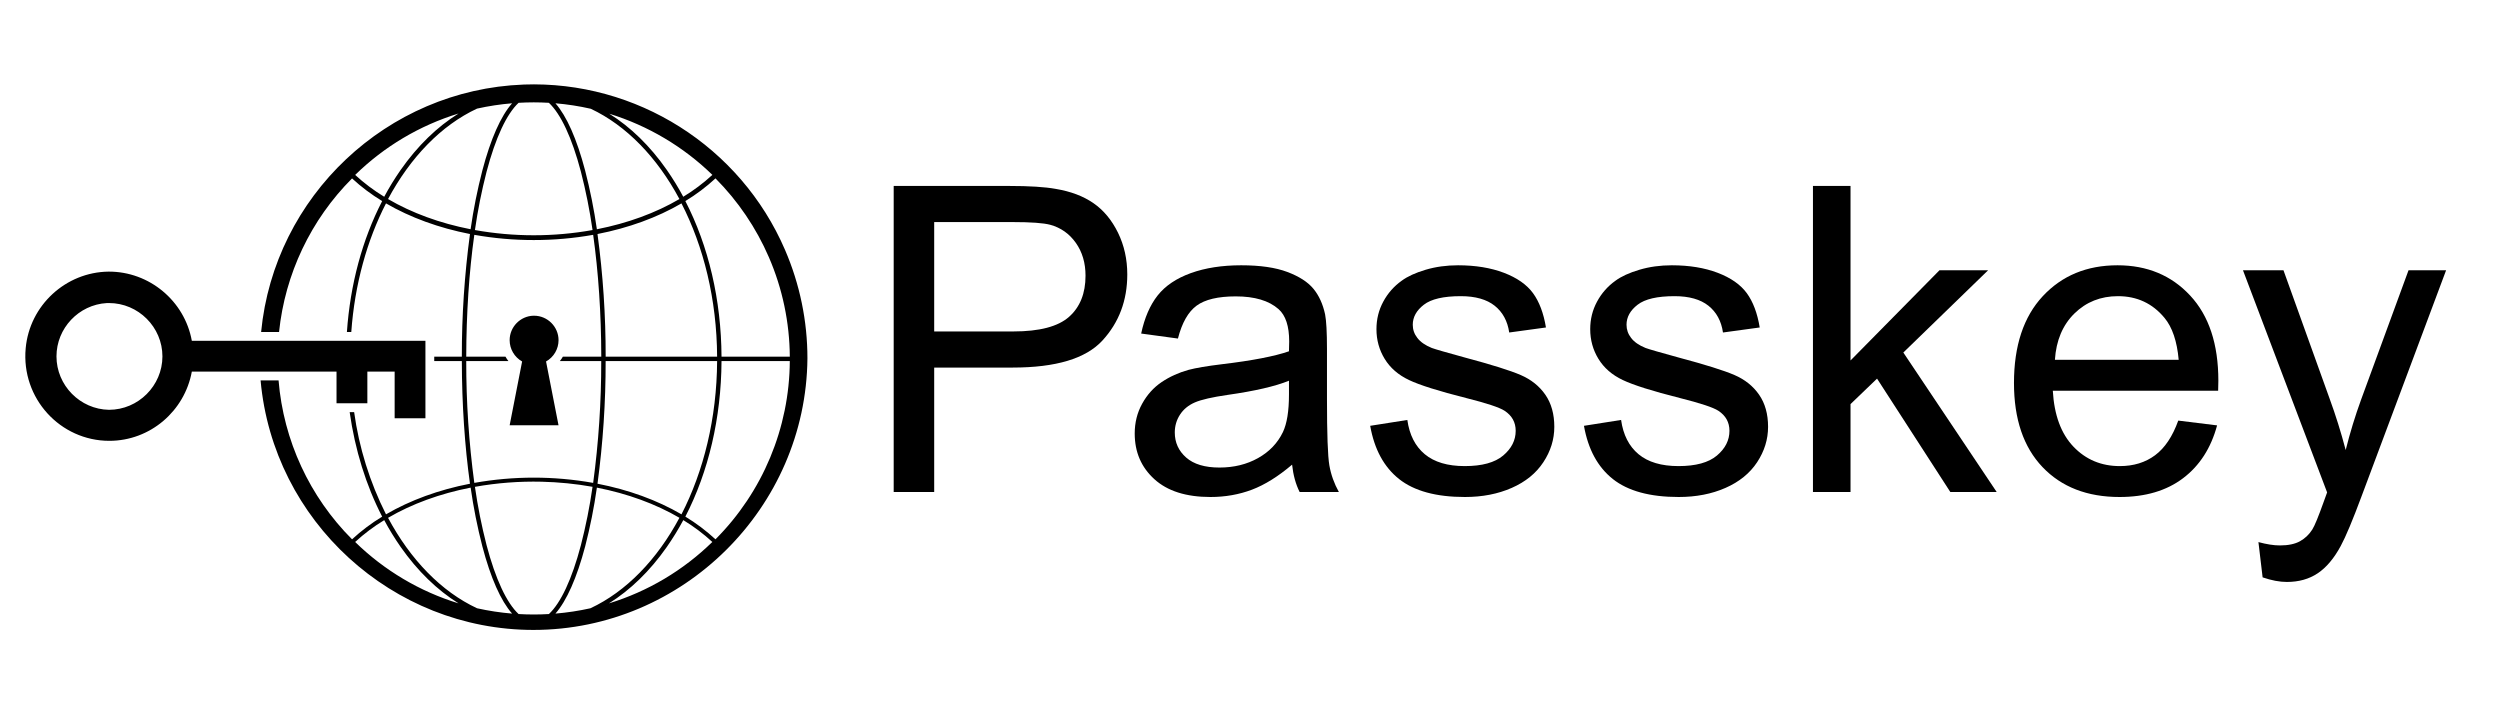
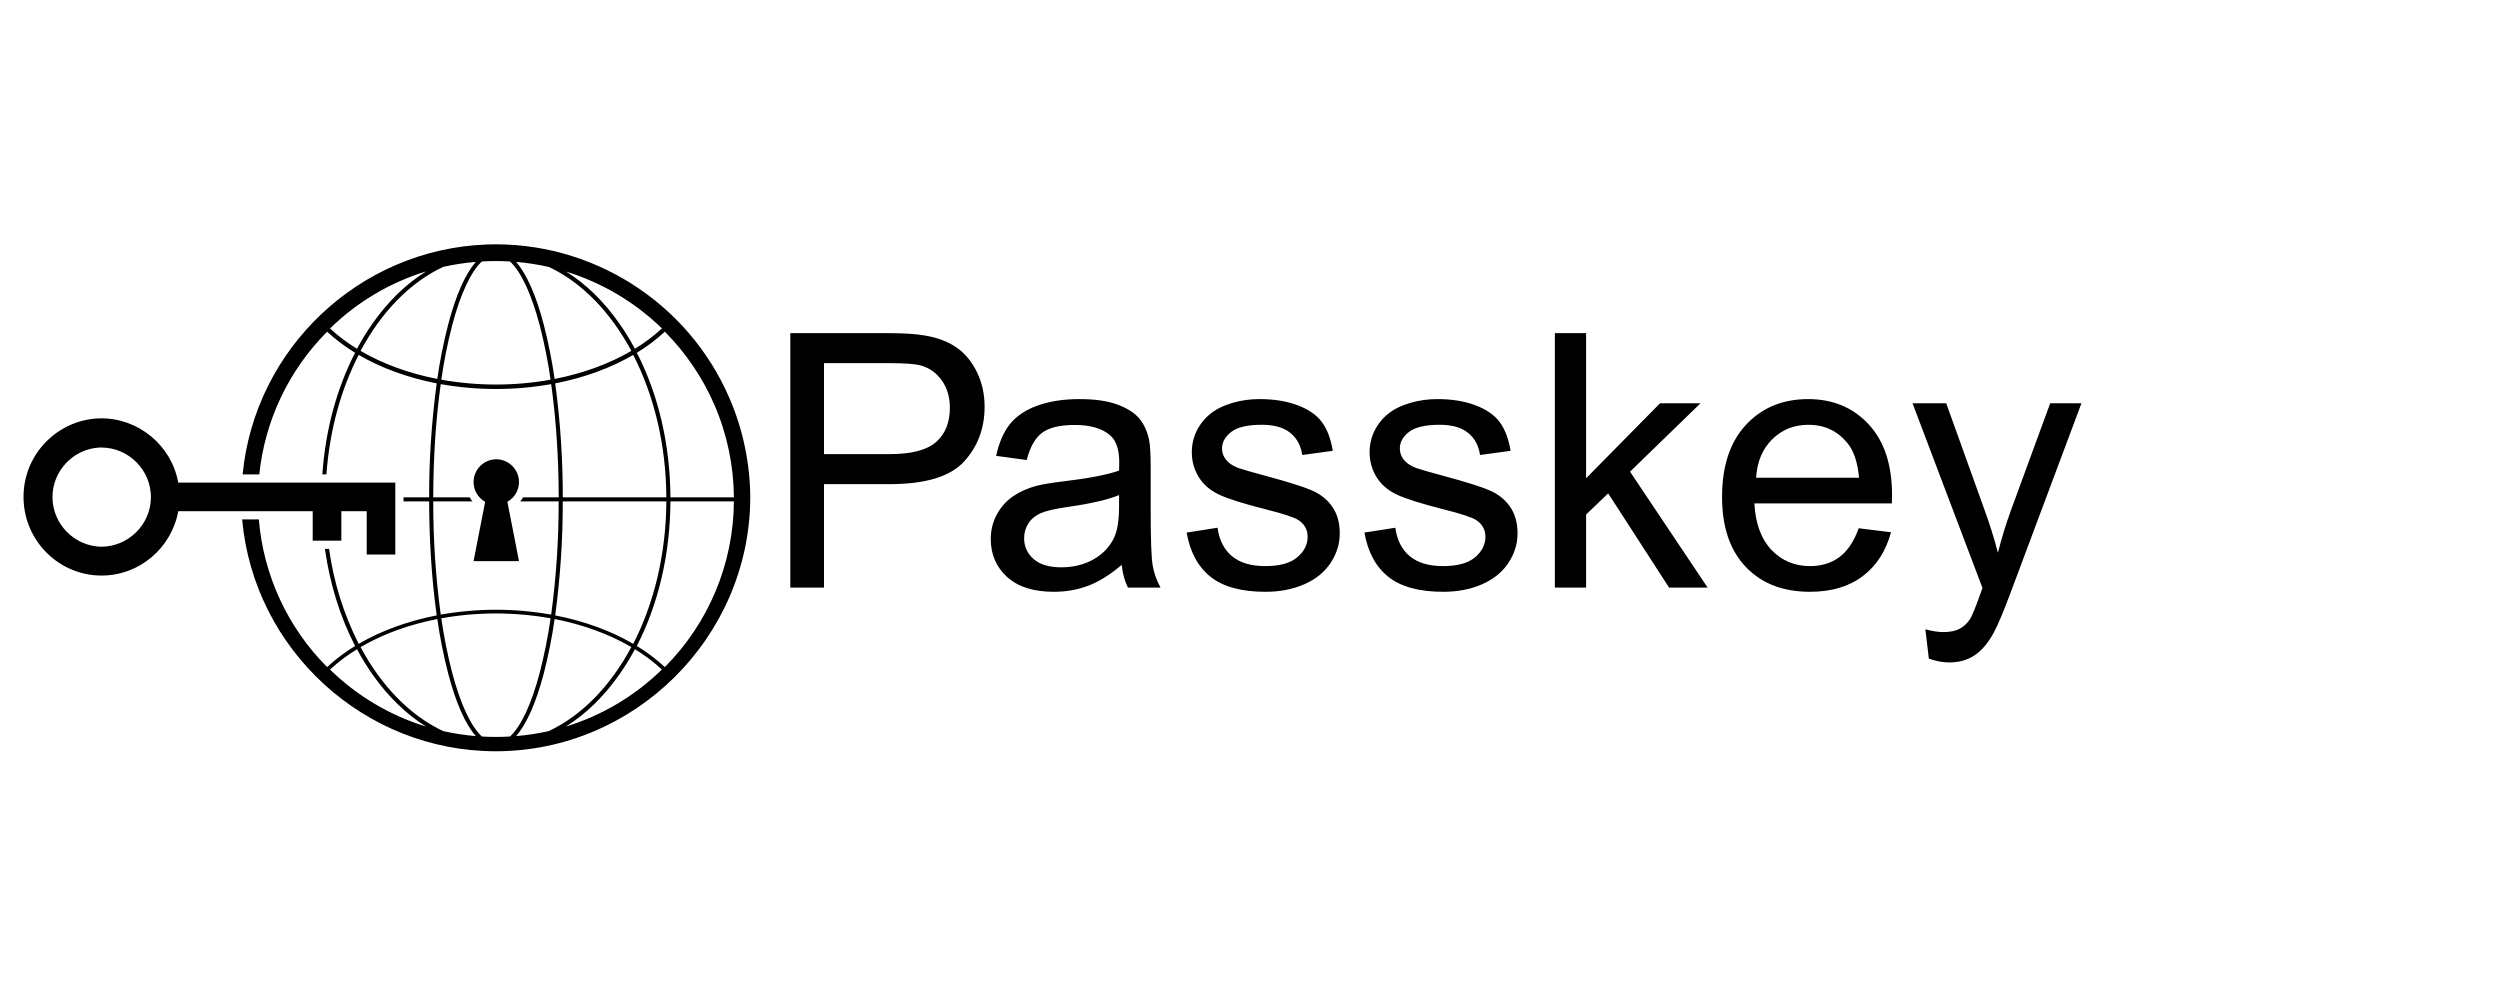
- <svg xmlns="http://www.w3.org/2000/svg" clip-rule="evenodd" fill-rule="evenodd" stroke-linejoin="round" stroke-miterlimit="2" viewBox="0 0 105 30" width="113">
+ <svg xmlns="http://www.w3.org/2000/svg" clip-rule="evenodd" fill-rule="evenodd" stroke-linejoin="round" stroke-miterlimit="2" viewBox="0 0 113 45" width="113">
  <g fill-rule="nonzero">
-     <path d="M21.987,3.552c-5.731,0.216 -10.468,4.685 -11.02,10.392l0.753,0c0.252,-2.437 1.335,-4.716 3.066,-6.45c0.389,0.358 0.813,0.677 1.265,0.951c-0.833,1.611 -1.342,3.498 -1.481,5.499l0.184,0c0.144,-2.007 0.664,-3.858 1.458,-5.402c1.02,0.594 2.222,1.032 3.527,1.287c-0.23,1.707 -0.345,3.427 -0.342,5.15l-1.159,0l-0,0.185l1.159,-0c0.004,1.826 0.123,3.582 0.342,5.152c-1.305,0.253 -2.507,0.692 -3.527,1.286c-0.68,-1.348 -1.132,-2.799 -1.338,-4.293l-0.188,-0c0.225,1.587 0.687,3.079 1.365,4.39c-0.452,0.274 -0.876,0.593 -1.265,0.952c-1.785,-1.789 -2.88,-4.154 -3.086,-6.673l-0.755,0c0.53,5.902 5.535,10.479 11.46,10.479c6.273,0 11.45,-5.13 11.507,-11.403c0.001,-1.568 -0.32,-3.122 -0.942,-4.561c-1.875,-4.349 -6.252,-7.115 -10.983,-6.942l-0,0.001Zm0.431,0.747c0.212,0 0.424,0.007 0.635,0.019c0.499,0.466 0.969,1.465 1.345,2.894c0.208,0.807 0.371,1.624 0.489,2.45c-0.814,0.146 -1.641,0.219 -2.469,0.219c-0.828,-0 -1.655,-0.073 -2.471,-0.219c0.118,-0.826 0.281,-1.643 0.489,-2.45c0.376,-1.43 0.846,-2.43 1.345,-2.894c0.212,-0.012 0.425,-0.019 0.637,-0.019Zm-0.91,0.039c-0.473,0.536 -0.901,1.496 -1.25,2.826c-0.209,0.812 -0.374,1.634 -0.493,2.464c-1.285,-0.251 -2.466,-0.682 -3.467,-1.268c0.939,-1.756 2.238,-3.099 3.737,-3.798c0.484,-0.108 0.977,-0.183 1.473,-0.224Zm1.82,-0c0.5,0.042 0.995,0.119 1.484,0.23c1.494,0.702 2.788,2.042 3.724,3.792c-0.999,0.586 -2.182,1.017 -3.467,1.269c-0.119,-0.829 -0.283,-1.652 -0.493,-2.464c-0.349,-1.33 -0.777,-2.29 -1.248,-2.827Zm-4.068,0.429c-0.896,0.557 -1.72,1.354 -2.431,2.368c-0.253,0.363 -0.484,0.739 -0.692,1.129c-0.435,-0.265 -0.845,-0.572 -1.22,-0.917c1.221,-1.195 2.71,-2.079 4.343,-2.58Zm6.329,0.009c1.626,0.502 3.111,1.382 4.331,2.569c-0.377,0.346 -0.786,0.654 -1.223,0.919c-0.208,-0.39 -0.439,-0.766 -0.692,-1.129c-0.706,-1.01 -1.526,-1.804 -2.416,-2.359Zm4.462,2.716c0.947,0.954 1.708,2.077 2.242,3.311c0.571,1.318 0.869,2.739 0.879,4.176l-2.868,0c-0.013,-2.381 -0.545,-4.648 -1.519,-6.534c0.453,-0.275 0.877,-0.594 1.266,-0.953Zm-1.429,1.05c0.929,1.807 1.484,4.031 1.497,6.437l-4.681,0c0.002,-1.723 -0.112,-3.443 -0.343,-5.15c1.306,-0.255 2.509,-0.693 3.527,-1.287Zm-8.701,1.321c0.824,0.146 1.659,0.22 2.497,0.219c0.836,0.001 1.671,-0.073 2.495,-0.219c0.219,1.558 0.337,3.303 0.341,5.116l-1.613,0c-0.037,0.065 -0.079,0.127 -0.127,0.185l1.738,-0c0.003,1.712 -0.111,3.422 -0.339,5.117c-1.651,-0.294 -3.341,-0.294 -4.992,0c-0.228,-1.695 -0.342,-3.406 -0.339,-5.117l1.771,-0c-0.047,-0.058 -0.088,-0.12 -0.123,-0.185l-1.648,0c0.004,-1.813 0.12,-3.558 0.339,-5.116Zm-15.356,1.545c-1.806,0.019 -3.322,1.418 -3.486,3.217c-0.195,2.109 1.456,3.89 3.512,3.89c1.724,-0 3.164,-1.256 3.466,-2.908l6.077,0l0,1.331l1.295,-0l0,-1.331l1.146,0l-0,1.959l1.293,0l0,-3.252l-9.811,-0c-0.305,-1.679 -1.786,-2.911 -3.492,-2.906Zm-0.08,1.321c0.032,-0.001 0.062,-0.001 0.093,-0.001c1.231,-0 2.244,1.011 2.244,2.242c-0.002,1.23 -1.013,2.24 -2.244,2.242c-1.216,-0.021 -2.206,-1.027 -2.206,-2.244c-0,-1.181 0.933,-2.171 2.113,-2.239Zm17.916,0.531c-0.551,0.017 -0.996,0.474 -0.996,1.027c-0,0.371 0.201,0.714 0.524,0.895l-0.524,2.68l2.053,-0l-0.524,-2.68c0.324,-0.181 0.525,-0.524 0.525,-0.895c0,-0.564 -0.464,-1.027 -1.026,-1.027l-0.032,0Zm3.036,1.904l4.682,-0c-0.013,2.406 -0.568,4.632 -1.497,6.438c-1.018,-0.594 -2.221,-1.033 -3.527,-1.286c0.23,-1.708 0.345,-3.429 0.342,-5.152Zm4.867,-0l2.868,-0c-0.017,2.809 -1.139,5.499 -3.122,7.487c-0.389,-0.359 -0.813,-0.678 -1.265,-0.953c0.974,-1.886 1.506,-4.151 1.519,-6.534Zm-7.555,5.068c0.717,0.017 1.432,0.088 2.138,0.214c-0.118,0.825 -0.281,1.644 -0.489,2.451c-0.376,1.43 -0.846,2.428 -1.344,2.893c-0.424,0.025 -0.848,0.025 -1.273,0c-0.499,-0.465 -0.969,-1.464 -1.345,-2.893c-0.208,-0.807 -0.371,-1.625 -0.489,-2.45c0.926,-0.166 1.864,-0.237 2.803,-0.215l-0.001,0Zm2.32,0.248c1.287,0.252 2.468,0.684 3.467,1.267c-0.939,1.758 -2.238,3.1 -3.737,3.8c-0.484,0.108 -0.976,0.183 -1.471,0.224c0.471,-0.538 0.899,-1.497 1.25,-2.826c0.209,-0.812 0.373,-1.634 0.491,-2.464l-0,-0.001Zm-5.302,-0c0.117,0.829 0.282,1.652 0.491,2.464c0.349,1.331 0.777,2.291 1.25,2.827c-0.496,-0.041 -0.987,-0.116 -1.472,-0.224c-1.5,-0.7 -2.799,-2.042 -3.738,-3.798c1,-0.586 2.182,-1.017 3.469,-1.269Zm-3.63,1.365c0.208,0.39 0.439,0.766 0.692,1.129c0.712,1.014 1.535,1.81 2.431,2.368c-1.633,-0.501 -3.123,-1.386 -4.344,-2.579c0.376,-0.345 0.784,-0.652 1.221,-0.917l-0,-0.001Zm12.562,-0c0.435,0.265 0.844,0.572 1.219,0.917c-1.221,1.194 -2.71,2.079 -4.343,2.58c0.895,-0.558 1.719,-1.354 2.43,-2.368c0.253,-0.363 0.484,-0.739 0.694,-1.129Z" />
-     <g>
-       <path d="M37.535,20.663l-0,-12.853l4.848,-0c0.854,-0 1.505,0.041 1.955,0.123c0.632,0.105 1.161,0.305 1.587,0.6c0.427,0.295 0.77,0.709 1.031,1.241c0.26,0.532 0.39,1.116 0.39,1.753c-0,1.093 -0.348,2.018 -1.044,2.775c-0.695,0.757 -1.952,1.136 -3.77,1.136l-3.296,-0l-0,5.225l-1.701,0Zm1.701,-6.742l3.323,-0c1.098,-0 1.879,-0.205 2.341,-0.614c0.461,-0.409 0.692,-0.985 0.692,-1.727c0,-0.538 -0.136,-0.998 -0.408,-1.381c-0.271,-0.383 -0.629,-0.636 -1.074,-0.758c-0.286,-0.076 -0.815,-0.114 -1.587,-0.114l-3.287,-0l-0,4.594Z" />
-       <path d="M54.268,19.515c-0.584,0.497 -1.147,0.847 -1.687,1.052c-0.541,0.204 -1.121,0.307 -1.741,0.307c-1.023,-0 -1.809,-0.25 -2.358,-0.75c-0.55,-0.5 -0.824,-1.138 -0.824,-1.916c-0,-0.456 0.103,-0.872 0.311,-1.249c0.207,-0.377 0.479,-0.68 0.815,-0.908c0.336,-0.227 0.715,-0.4 1.136,-0.517c0.309,-0.082 0.777,-0.161 1.403,-0.237c1.274,-0.152 2.212,-0.333 2.814,-0.543c0.006,-0.216 0.009,-0.354 0.009,-0.412c-0,-0.643 -0.149,-1.096 -0.447,-1.359c-0.404,-0.357 -1.003,-0.535 -1.798,-0.535c-0.742,-0 -1.29,0.13 -1.644,0.39c-0.353,0.26 -0.615,0.721 -0.784,1.381l-1.544,-0.21c0.141,-0.661 0.372,-1.194 0.693,-1.601c0.322,-0.406 0.786,-0.718 1.394,-0.938c0.608,-0.219 1.312,-0.328 2.113,-0.328c0.795,-0 1.441,0.093 1.938,0.28c0.497,0.187 0.862,0.422 1.096,0.706c0.234,0.283 0.397,0.641 0.491,1.074c0.052,0.269 0.079,0.754 0.079,1.455l-0,2.105c-0,1.467 0.033,2.395 0.1,2.783c0.068,0.389 0.201,0.762 0.399,1.118l-1.648,0c-0.164,-0.327 -0.269,-0.71 -0.316,-1.148Zm-0.131,-3.525c-0.573,0.234 -1.432,0.433 -2.578,0.596c-0.649,0.094 -1.107,0.199 -1.376,0.316c-0.269,0.117 -0.477,0.288 -0.623,0.513c-0.146,0.225 -0.219,0.475 -0.219,0.75c-0,0.42 0.159,0.771 0.478,1.052c0.318,0.28 0.785,0.42 1.398,0.42c0.608,0 1.149,-0.133 1.622,-0.398c0.474,-0.266 0.822,-0.63 1.044,-1.092c0.169,-0.357 0.254,-0.883 0.254,-1.578l-0,-0.579Z" />
-       <path d="M57.548,17.884l1.56,-0.246c0.088,0.626 0.332,1.105 0.732,1.438c0.401,0.334 0.96,0.5 1.679,0.5c0.725,0 1.263,-0.147 1.614,-0.443c0.35,-0.295 0.526,-0.641 0.526,-1.039c-0,-0.356 -0.155,-0.637 -0.465,-0.841c-0.216,-0.141 -0.754,-0.319 -1.613,-0.535c-1.158,-0.292 -1.96,-0.545 -2.407,-0.759c-0.447,-0.213 -0.786,-0.508 -1.017,-0.885c-0.231,-0.377 -0.346,-0.794 -0.346,-1.25c-0,-0.415 0.095,-0.799 0.285,-1.152c0.19,-0.354 0.448,-0.648 0.776,-0.882c0.245,-0.181 0.58,-0.334 1.003,-0.46c0.424,-0.126 0.879,-0.188 1.364,-0.188c0.73,-0 1.372,0.105 1.924,0.315c0.553,0.211 0.96,0.496 1.223,0.855c0.263,0.36 0.445,0.84 0.544,1.442l-1.543,0.211c-0.07,-0.48 -0.273,-0.854 -0.609,-1.123c-0.337,-0.268 -0.811,-0.403 -1.425,-0.403c-0.725,0 -1.242,0.12 -1.552,0.36c-0.31,0.239 -0.465,0.52 -0.465,0.841c0,0.205 0.064,0.389 0.193,0.553c0.129,0.169 0.33,0.31 0.605,0.421c0.158,0.058 0.623,0.192 1.394,0.403c1.117,0.298 1.895,0.542 2.337,0.732c0.441,0.19 0.787,0.466 1.039,0.829c0.251,0.362 0.377,0.812 0.377,1.35c-0,0.526 -0.154,1.021 -0.461,1.486c-0.306,0.465 -0.749,0.824 -1.328,1.078c-0.579,0.255 -1.233,0.382 -1.964,0.382c-1.21,-0 -2.132,-0.252 -2.766,-0.754c-0.634,-0.503 -1.039,-1.248 -1.214,-2.236Z" />
-       <path d="M66.526,17.884l1.56,-0.246c0.088,0.626 0.332,1.105 0.732,1.438c0.401,0.334 0.961,0.5 1.68,0.5c0.724,0 1.262,-0.147 1.613,-0.443c0.35,-0.295 0.526,-0.641 0.526,-1.039c-0,-0.356 -0.155,-0.637 -0.465,-0.841c-0.216,-0.141 -0.754,-0.319 -1.613,-0.535c-1.157,-0.292 -1.96,-0.545 -2.407,-0.759c-0.447,-0.213 -0.786,-0.508 -1.017,-0.885c-0.231,-0.377 -0.346,-0.794 -0.346,-1.25c-0,-0.415 0.095,-0.799 0.285,-1.152c0.19,-0.354 0.448,-0.648 0.776,-0.882c0.245,-0.181 0.58,-0.334 1.004,-0.46c0.423,-0.126 0.878,-0.188 1.363,-0.188c0.731,-0 1.372,0.105 1.924,0.315c0.553,0.211 0.961,0.496 1.224,0.855c0.263,0.36 0.444,0.84 0.543,1.442l-1.543,0.211c-0.07,-0.48 -0.273,-0.854 -0.609,-1.123c-0.336,-0.268 -0.811,-0.403 -1.425,-0.403c-0.725,0 -1.242,0.12 -1.552,0.36c-0.31,0.239 -0.465,0.52 -0.465,0.841c0,0.205 0.065,0.389 0.193,0.553c0.129,0.169 0.33,0.31 0.605,0.421c0.158,0.058 0.623,0.192 1.394,0.403c1.117,0.298 1.896,0.542 2.337,0.732c0.441,0.19 0.788,0.466 1.039,0.829c0.251,0.362 0.377,0.812 0.377,1.35c-0,0.526 -0.154,1.021 -0.46,1.486c-0.307,0.465 -0.75,0.824 -1.329,1.078c-0.578,0.255 -1.233,0.382 -1.964,0.382c-1.21,-0 -2.132,-0.252 -2.766,-0.754c-0.634,-0.503 -1.039,-1.248 -1.214,-2.236Z" />
-       <path d="M76.144,20.663l-0,-12.853l1.578,-0l0,7.33l3.735,-3.788l2.043,-0l-3.56,3.454l3.92,5.857l-1.947,0l-3.077,-4.761l-1.114,1.07l0,3.691l-1.578,0Z" />
-       <path d="M91.487,17.665l1.631,0.201c-0.257,0.953 -0.733,1.693 -1.429,2.219c-0.695,0.526 -1.584,0.789 -2.665,0.789c-1.362,-0 -2.442,-0.42 -3.24,-1.258c-0.798,-0.839 -1.197,-2.016 -1.197,-3.529c0,-1.567 0.404,-2.783 1.21,-3.648c0.807,-0.865 1.853,-1.297 3.139,-1.297c1.245,-0 2.262,0.423 3.051,1.271c0.789,0.847 1.184,2.04 1.184,3.577c-0,0.094 -0.003,0.234 -0.009,0.421l-6.944,-0c0.058,1.023 0.348,1.806 0.868,2.35c0.52,0.543 1.169,0.815 1.946,0.815c0.579,0 1.073,-0.152 1.482,-0.456c0.409,-0.304 0.734,-0.789 0.973,-1.455Zm-5.181,-2.552l5.199,0c-0.07,-0.783 -0.269,-1.37 -0.596,-1.762c-0.503,-0.608 -1.155,-0.912 -1.955,-0.912c-0.725,0 -1.335,0.243 -1.829,0.728c-0.493,0.485 -0.767,1.134 -0.819,1.946Z" />
-       <path d="M95.03,24.249l-0.176,-1.481c0.345,0.093 0.646,0.14 0.903,0.14c0.351,-0 0.632,-0.059 0.842,-0.176c0.21,-0.116 0.383,-0.28 0.517,-0.491c0.1,-0.157 0.26,-0.549 0.483,-1.174c0.029,-0.088 0.076,-0.217 0.14,-0.386l-3.534,-9.329l1.701,-0l1.938,5.392c0.251,0.684 0.476,1.403 0.675,2.157c0.181,-0.725 0.398,-1.432 0.649,-2.122l1.99,-5.427l1.578,-0l-3.542,9.469c-0.38,1.023 -0.675,1.727 -0.885,2.113c-0.281,0.52 -0.602,0.902 -0.965,1.144c-0.362,0.243 -0.795,0.364 -1.297,0.364c-0.304,0 -0.643,-0.064 -1.017,-0.193Z" />
-     </g>
+     <path d="M21.987 11.052c-5.731.216-10.468 4.685-11.02 10.392h.753a10.689 10.689 0 0 1 3.066-6.45c.389.358.813.677 1.265.951-.833 1.611-1.342 3.498-1.481 5.499h.184c.144-2.007.664-3.858 1.458-5.402 1.02.594 2.222 1.032 3.527 1.287-.23 1.707-.345 3.427-.342 5.15h-1.159v.185h1.159c.004 1.826.123 3.582.342 5.152-1.305.253-2.507.692-3.527 1.286a13.682 13.682 0 0 1-1.338-4.293h-.188c.225 1.587.687 3.079 1.365 4.39a7.917 7.917 0 0 0-1.265.952 10.684 10.684 0 0 1-3.086-6.673h-.755c.53 5.902 5.535 10.479 11.46 10.479 6.273 0 11.45-5.13 11.507-11.403.001-1.568-.32-3.122-.942-4.561-1.875-4.349-6.252-7.115-10.983-6.942v.001Zm.431.747c.212 0 .424.007.635.019.499.466.969 1.465 1.345 2.894.208.807.371 1.624.489 2.45-.814.146-1.641.219-2.469.219-.828 0-1.655-.073-2.471-.219.118-.826.281-1.643.489-2.45.376-1.43.846-2.43 1.345-2.894.212-.012.425-.019.637-.019Zm-.91.039c-.473.536-.901 1.496-1.25 2.826-.209.812-.374 1.634-.493 2.464-1.285-.251-2.466-.682-3.467-1.268.939-1.756 2.238-3.099 3.737-3.798.484-.108.977-.183 1.473-.224Zm1.82 0c.5.042.995.119 1.484.23 1.494.702 2.788 2.042 3.724 3.792-.999.586-2.182 1.017-3.467 1.269-.119-.829-.283-1.652-.493-2.464-.349-1.33-.777-2.29-1.248-2.827Zm-4.068.429c-.896.557-1.72 1.354-2.431 2.368-.253.363-.484.739-.692 1.129a7.783 7.783 0 0 1-1.22-.917 10.691 10.691 0 0 1 4.343-2.58Zm6.329.009c1.626.502 3.111 1.382 4.331 2.569a7.758 7.758 0 0 1-1.223.919c-.208-.39-.439-.766-.692-1.129-.706-1.01-1.526-1.804-2.416-2.359Zm4.462 2.716c.947.954 1.708 2.077 2.242 3.311.571 1.318.869 2.739.879 4.176h-2.868c-.013-2.381-.545-4.648-1.519-6.534.453-.275.877-.594 1.266-.953Zm-1.429 1.05c.929 1.807 1.484 4.031 1.497 6.437h-4.681c.002-1.723-.112-3.443-.343-5.15 1.306-.255 2.509-.693 3.527-1.287Zm-8.701 1.321c.824.146 1.659.22 2.497.219.836.001 1.671-.073 2.495-.219.219 1.558.337 3.303.341 5.116h-1.613c-.037.065-.079.127-.127.185h1.738a37.891 37.891 0 0 1-.339 5.117 14.237 14.237 0 0 0-4.992 0 37.902 37.902 0 0 1-.339-5.117h1.771c-.047-.058-.088-.12-.123-.185h-1.648c.004-1.813.12-3.558.339-5.116ZM4.565 18.908c-1.806.019-3.322 1.418-3.486 3.217-.195 2.109 1.456 3.89 3.512 3.89 1.724 0 3.164-1.256 3.466-2.908h6.077v1.331h1.295v-1.331h1.146v1.959h1.293v-3.252H8.057c-.305-1.679-1.786-2.911-3.492-2.906Zm-.08 1.321c.032-.001.062-.001.093-.001 1.231 0 2.244 1.011 2.244 2.242-.002 1.23-1.013 2.24-2.244 2.242-1.216-.021-2.206-1.027-2.206-2.244 0-1.181.933-2.171 2.113-2.239Zm17.916.531c-.551.017-.996.474-.996 1.027 0 .371.201.714.524.895l-.524 2.68h2.053l-.524-2.68c.324-.181.525-.524.525-.895 0-.564-.464-1.027-1.026-1.027h-.032Zm3.036 1.904h4.682c-.013 2.406-.568 4.632-1.497 6.438-1.018-.594-2.221-1.033-3.527-1.286.23-1.708.345-3.429.342-5.152Zm4.867 0h2.868a10.694 10.694 0 0 1-3.122 7.487 7.983 7.983 0 0 0-1.265-.953c.974-1.886 1.506-4.151 1.519-6.534Zm-7.555 5.068c.717.017 1.432.088 2.138.214-.118.825-.281 1.644-.489 2.451-.376 1.43-.846 2.428-1.344 2.893-.424.025-.848.025-1.273 0-.499-.465-.969-1.464-1.345-2.893-.208-.807-.371-1.625-.489-2.45.926-.166 1.864-.237 2.803-.215h-.001Zm2.32.248c1.287.252 2.468.684 3.467 1.267-.939 1.758-2.238 3.1-3.737 3.8-.484.108-.976.183-1.471.224.471-.538.899-1.497 1.25-2.826.209-.812.373-1.634.491-2.464v-.001Zm-5.302 0c.117.829.282 1.652.491 2.464.349 1.331.777 2.291 1.25 2.827-.496-.041-.987-.116-1.472-.224-1.5-.7-2.799-2.042-3.738-3.798 1-.586 2.182-1.017 3.469-1.269Zm-3.63 1.365c.208.39.439.766.692 1.129.712 1.014 1.535 1.81 2.431 2.368a10.714 10.714 0 0 1-4.344-2.579c.376-.345.784-.652 1.221-.917v-.001Zm12.562 0c.435.265.844.572 1.219.917a10.702 10.702 0 0 1-4.343 2.58c.895-.558 1.719-1.354 2.43-2.368.253-.363.484-.739.694-1.129ZM35.722 26.561V15.057h4.34c.764 0 1.347.036 1.75.109.565.095 1.039.274 1.42.538.382.264.69.634.923 1.11.232.476.349 1 .349 1.57 0 .978-.312 1.806-.934 2.484-.623.677-1.748 1.016-3.375 1.016h-2.95v4.677h-1.523Zm1.523-6.035h2.974c.984 0 1.682-.183 2.095-.549.414-.366.62-.882.62-1.546 0-.481-.121-.893-.365-1.236-.243-.343-.563-.569-.961-.679-.256-.068-.73-.102-1.42-.102h-2.943v4.112ZM50.7 25.533c-.523.445-1.027.759-1.511.942-.484.183-1.003.274-1.557.274-.916 0-1.62-.223-2.111-.67-.492-.448-.738-1.019-.738-1.715 0-.408.093-.781.279-1.118.185-.338.429-.609.729-.813.301-.204.64-.358 1.017-.463.277-.073.695-.144 1.255-.212 1.141-.136 1.98-.298 2.519-.486.006-.194.008-.317.008-.369 0-.575-.133-.981-.4-1.216-.361-.32-.897-.479-1.609-.479-.664 0-1.155.116-1.471.349-.317.233-.551.645-.703 1.236l-1.381-.188c.126-.591.332-1.069.62-1.432.288-.364.704-.644 1.248-.84.544-.196 1.174-.294 1.891-.294.712 0 1.29.083 1.735.251.444.167.771.378.98.631.21.254.356.575.44.962.047.24.071.675.071 1.303v1.883c0 1.313.03 2.144.09 2.492.06.347.179.681.357 1h-1.475c-.147-.293-.241-.636-.283-1.028Zm-.118-3.155c-.512.21-1.281.388-2.307.534-.581.084-.991.178-1.232.283-.241.104-.426.257-.557.459-.131.201-.196.425-.196.671 0 .376.142.69.427.941.285.251.703.377 1.252.377.544 0 1.028-.119 1.452-.357.424-.238.735-.564.934-.977.151-.319.227-.79.227-1.413v-.518ZM53.635 24.073l1.397-.219c.078.56.297.989.655 1.287.359.298.859.447 1.503.447.649 0 1.13-.132 1.444-.396.314-.264.471-.574.471-.93 0-.319-.139-.57-.416-.754-.194-.125-.675-.285-1.444-.478-1.036-.262-1.754-.488-2.154-.679-.4-.191-.704-.455-.911-.793-.206-.337-.31-.71-.31-1.118 0-.371.085-.715.255-1.032.171-.316.402-.579.695-.789.22-.162.519-.299.899-.412.379-.112.786-.168 1.22-.168.654 0 1.228.094 1.722.282.495.188.86.444 1.095.765.236.322.398.752.487 1.291l-1.381.189c-.063-.429-.245-.764-.546-1.005-.301-.241-.726-.361-1.275-.361-.649 0-1.112.107-1.389.322-.277.214-.416.465-.416.753 0 .183.057.348.173.495.115.151.295.277.541.376.141.053.557.173 1.248.361.999.267 1.696.486 2.091.656.395.17.705.417.93.741.225.325.338.727.338 1.209 0 .471-.138.914-.412 1.33-.275.416-.671.738-1.189.965-.518.228-1.104.341-1.758.341-1.083 0-1.908-.224-2.476-.674-.568-.45-.93-1.117-1.087-2.002ZM61.671 24.073l1.397-.219c.078.56.297.989.655 1.287.358.298.859.447 1.503.447.649 0 1.13-.132 1.444-.396.314-.264.471-.574.471-.93 0-.319-.139-.57-.416-.754-.194-.125-.675-.285-1.444-.478-1.036-.262-1.754-.488-2.154-.679-.401-.191-.704-.455-.911-.793-.206-.337-.31-.71-.31-1.118 0-.371.085-.715.255-1.032.17-.316.402-.579.695-.789.22-.162.519-.299.899-.412.379-.112.786-.168 1.22-.168.654 0 1.228.094 1.722.282.495.188.86.444 1.095.765.236.322.398.752.487 1.291l-1.382.189c-.062-.429-.244-.764-.545-1.005-.301-.241-.726-.361-1.275-.361-.649 0-1.112.107-1.389.322-.277.214-.416.465-.416.753 0 .183.057.348.173.495.115.151.295.277.541.376.141.053.557.173 1.248.361.999.267 1.696.486 2.091.656.395.17.705.417.93.741.225.325.338.727.338 1.209 0 .471-.138.914-.412 1.33-.275.416-.671.738-1.189.965-.518.228-1.104.341-1.758.341-1.083 0-1.908-.224-2.476-.674-.568-.45-.93-1.117-1.087-2.002ZM70.28 26.561V15.057h1.412v6.56l3.343-3.39h1.829l-3.186 3.092 3.508 5.242h-1.742L72.689 22.3l-.997.957v3.304H70.28ZM84.013 23.877l1.46.181c-.23.853-.657 1.514-1.279 1.985-.623.471-1.418.706-2.386.706-1.219 0-2.186-.375-2.9-1.126-.714-.75-1.071-1.803-1.071-3.158 0-1.402.361-2.491 1.083-3.265s1.658-1.161 2.809-1.161c1.115 0 2.025.379 2.731 1.138.707.758 1.06 1.825 1.06 3.201 0 .084-.003.21-.008.377h-6.215c.052.916.311 1.617.777 2.103.465.487 1.046.73 1.742.73.518 0 .96-.136 1.326-.408.366-.272.657-.706.871-1.303Zm-4.638-2.283h4.654c-.063-.701-.241-1.227-.534-1.578-.45-.544-1.033-.816-1.75-.816-.649 0-1.194.217-1.636.651-.442.435-.687 1.015-.734 1.743ZM87.184 29.771l-.157-1.326c.308.083.578.125.808.125.314 0 .565-.052.753-.157.189-.104.343-.251.463-.439.089-.142.233-.492.432-1.052.026-.078.068-.193.125-.345l-3.162-8.35h1.522l1.735 4.826c.225.612.426 1.256.604 1.931.162-.649.356-1.282.581-1.899l1.781-4.858h1.413l-3.171 8.475c-.34.916-.604 1.546-.792 1.892-.252.465-.539.807-.864 1.024-.324.217-.711.325-1.161.325-.272 0-.576-.057-.91-.172Z" />
  </g>
</svg>
